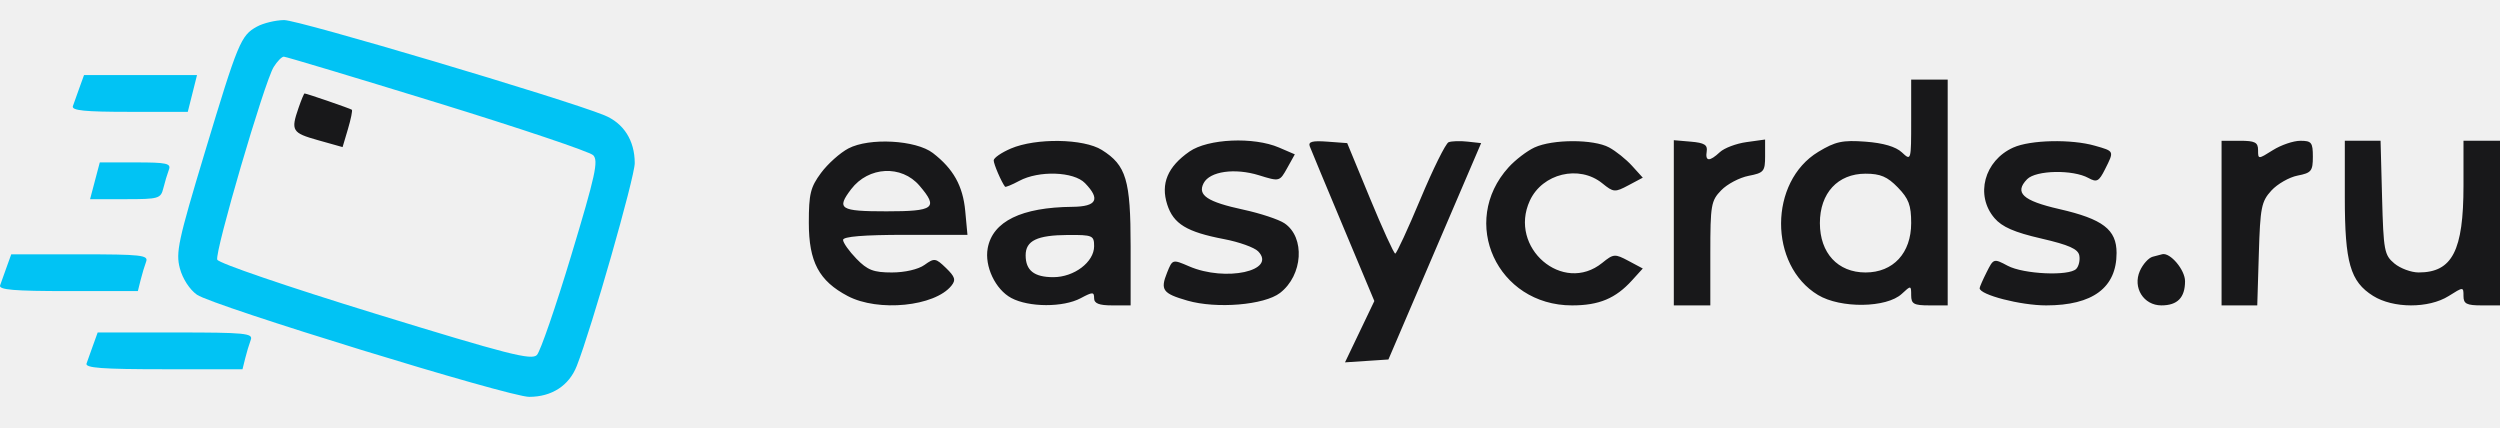
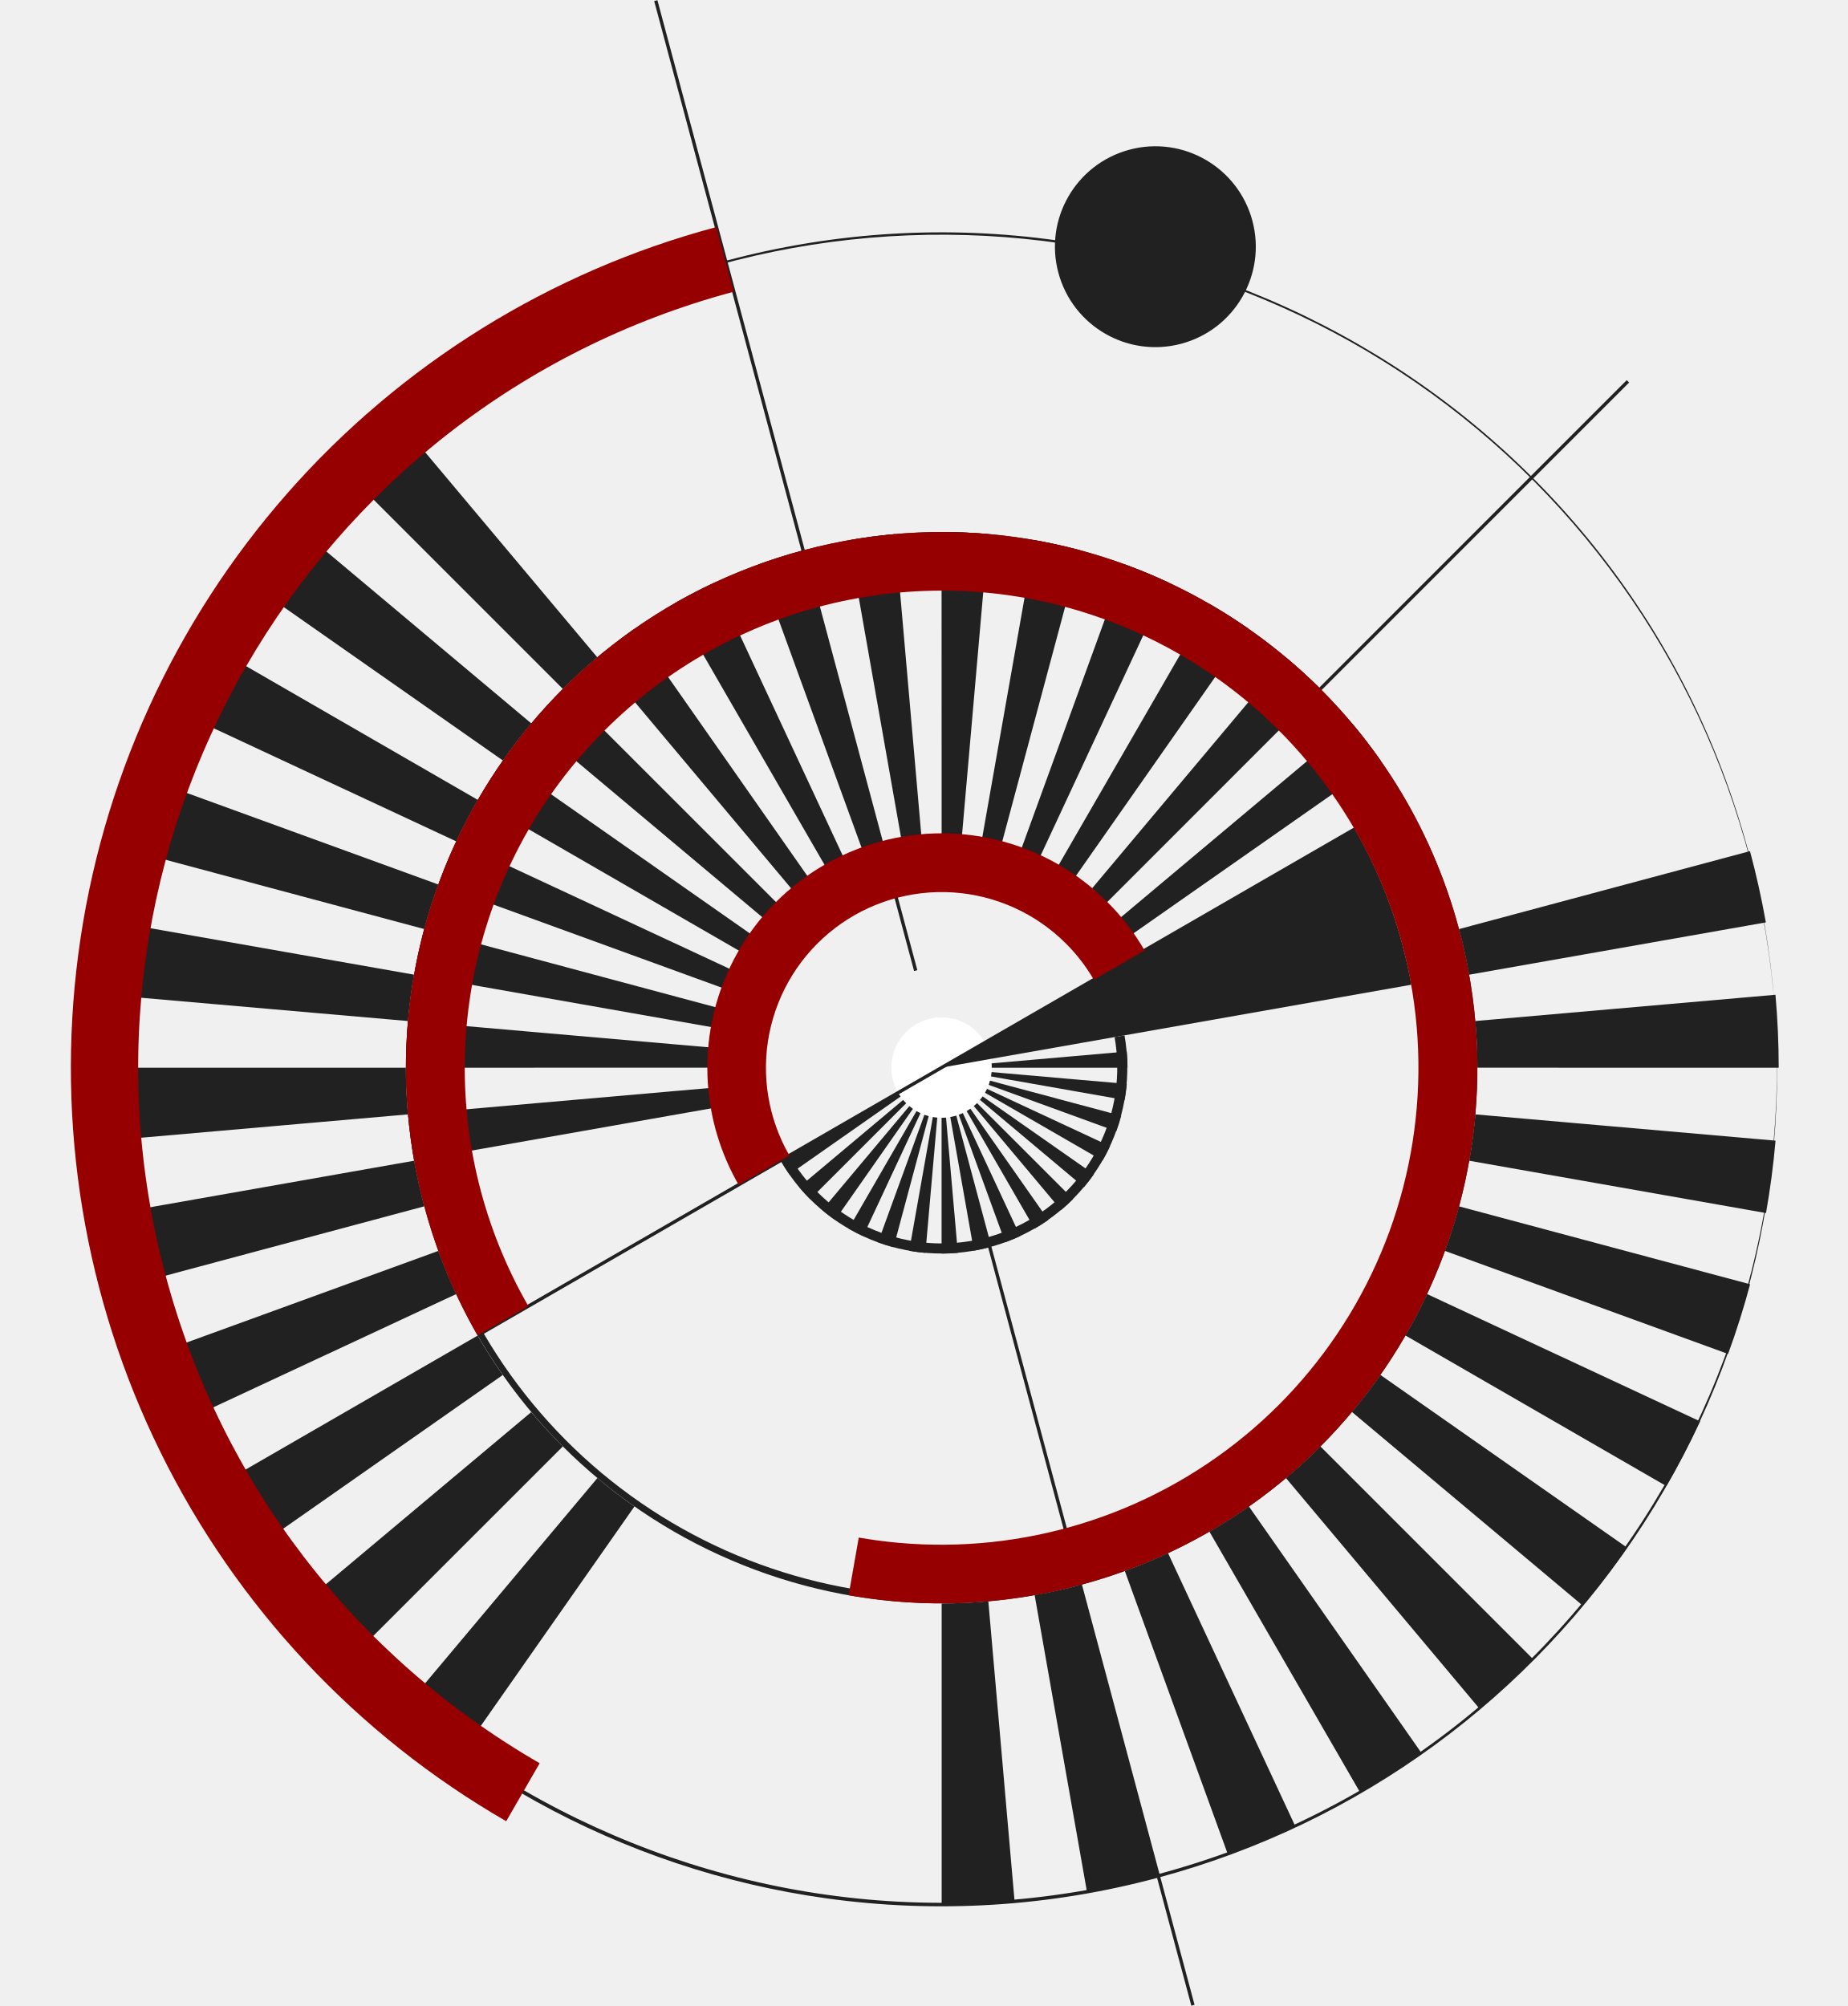
- <svg xmlns="http://www.w3.org/2000/svg" width="240" height="41" fill="none">
-   <g clip-path="url(#a)" fill-rule="evenodd" clip-rule="evenodd">
-     <path d="M24.668 2.555c-1.55.851-1.81 1.483-5.01 12.09-2.555 8.473-2.797 9.597-2.39 11.12.266 1 .94 2.037 1.641 2.529 1.514 1.061 29.967 9.807 31.893 9.804 2.174-.004 3.825-1.076 4.568-2.965 1.415-3.592 5.565-18.116 5.565-19.474 0-2.175-1.066-3.846-2.936-4.602-3.928-1.588-29.362-9.145-30.724-9.13-.824.01-1.997.293-2.607.628ZM41.97 9.863c7.903 2.433 14.642 4.7 14.977 5.038.52.526.216 1.916-2.099 9.588-1.488 4.935-2.976 9.25-3.304 9.59-.512.53-2.76-.046-15.53-3.97-8.45-2.598-15.03-4.847-15.157-5.18-.266-.699 4.524-17.055 5.416-18.496.339-.546.776-.993.972-.993.196 0 6.822 1.99 14.725 4.423ZM7.628 8.42c-.241.667-.525 1.462-.63 1.765-.147.423 1.12.552 5.419.552h5.61l.444-1.765.443-1.766H8.067L7.628 8.42Zm1.485 8.936-.466 1.765h3.386c3.212 0 3.4-.054 3.65-1.062.145-.584.384-1.379.53-1.765.23-.607-.206-.703-3.183-.703H9.58l-.467 1.765ZM.641 25.629c-.242.667-.526 1.462-.631 1.765-.148.426 1.339.551 6.517.551h6.708l.264-1.062c.145-.584.384-1.378.53-1.765.238-.624-.475-.703-6.341-.703H1.079L.641 25.63Zm8.298 7.501c-.242.668-.526 1.462-.631 1.766-.149.427 1.513.551 7.39.551h7.582l.264-1.062a19.28 19.28 0 0 1 .531-1.765c.238-.626-.55-.703-7.216-.703H9.377L8.94 33.13Z" fill="#01C3F4" />
-     <path d="M28.659 10.36c-.754 2.184-.625 2.396 1.875 3.099l2.354.662.515-1.735c.283-.955.452-1.787.375-1.85-.138-.113-4.353-1.565-4.542-1.565-.054 0-.314.625-.577 1.39Zm154.814 1.19c0 3.904-.002 3.908-.894 3.076-.584-.545-1.79-.9-3.488-1.026-2.205-.164-2.889-.017-4.528.973-4.756 2.872-4.777 10.885-.035 13.746 2.164 1.307 6.59 1.247 8.043-.108.882-.823.902-.82.902.133 0 .834.25.973 1.752.973h1.753V7.643h-3.505v3.908ZM81.45 14.248c-.8.42-1.983 1.478-2.629 2.35-1.018 1.376-1.174 2.012-1.174 4.782 0 3.76.971 5.587 3.744 7.045 2.925 1.538 8.342.995 9.944-.996.445-.552.352-.858-.516-1.698-.994-.963-1.12-.981-2.064-.3-.588.425-1.888.726-3.132.726-1.768 0-2.345-.224-3.409-1.32-.704-.726-1.28-1.539-1.28-1.806 0-.324 1.998-.486 5.97-.486h5.972l-.213-2.292c-.225-2.41-1.14-4.049-3.107-5.562-1.626-1.25-6.1-1.496-8.105-.443Zm15.587.014c-.903.387-1.643.898-1.643 1.136 0 .358.745 2.086 1.09 2.526.052.067.666-.186 1.365-.561 1.881-1.011 5.23-.898 6.309.215 1.507 1.552 1.135 2.255-1.205 2.277-4.893.046-7.654 1.393-8.132 3.967-.323 1.74.734 3.97 2.27 4.789 1.689.9 4.979.909 6.651.018 1.158-.618 1.293-.618 1.293 0 0 .503.473.689 1.752.689h1.753V23.65c0-6.374-.42-7.783-2.76-9.252-1.744-1.096-6.33-1.168-8.743-.137Zm17.155.284c-2.097 1.455-2.781 3.08-2.14 5.084.598 1.867 1.873 2.642 5.467 3.327 1.434.273 2.902.8 3.263 1.171 1.815 1.87-3.125 2.949-6.618 1.444-1.602-.69-1.606-.689-2.123.597-.67 1.667-.426 2.004 1.948 2.69 2.795.806 7.382.426 8.894-.737 2.198-1.691 2.431-5.334.428-6.686-.545-.368-2.317-.955-3.937-1.306-3.472-.75-4.428-1.387-3.825-2.547.589-1.136 2.992-1.477 5.317-.756 1.973.612 1.977.61 2.707-.698l.73-1.312-1.514-.652c-2.434-1.048-6.817-.854-8.597.381Zm11.546-.497c.124.327 1.568 3.801 3.212 7.722l2.987 7.128-1.409 2.944-1.408 2.943 2.084-.137 2.084-.138 4.45-10.386 4.451-10.386-1.31-.144c-.721-.08-1.538-.052-1.816.06-.278.113-1.492 2.563-2.697 5.445-1.205 2.881-2.296 5.241-2.423 5.245-.127.003-1.217-2.382-2.422-5.3l-2.19-5.306-1.908-.141c-1.436-.107-1.853.005-1.685.451Zm21.582.104c-.722.333-1.843 1.189-2.491 1.902-4.771 5.255-1.096 13.263 6.089 13.263 2.589 0 4.181-.665 5.758-2.406l1.031-1.136-1.375-.733c-1.302-.694-1.435-.683-2.513.191-3.772 3.058-9.034-1.457-6.956-5.97 1.206-2.618 4.738-3.465 6.956-1.667 1.078.875 1.211.885 2.513.191l1.375-.732-1.031-1.137c-.566-.625-1.561-1.422-2.212-1.77-1.485-.797-5.407-.794-7.144.005Zm13.366 7.236v7.929h3.505V24.33c0-4.655.071-5.06 1.048-6.066.574-.593 1.757-1.216 2.628-1.384 1.463-.283 1.583-.427 1.583-1.896v-1.59l-1.787.248c-.983.135-2.132.569-2.554.962-.998.932-1.425.907-1.265-.074.1-.617-.232-.821-1.515-.93l-1.643-.141v7.93Zm32.592-7.227c-2.794 1.254-3.684 4.585-1.809 6.775.729.85 1.902 1.363 4.49 1.96 2.662.617 3.539 1.007 3.655 1.632.084.451-.048 1.03-.295 1.284-.688.709-5.063.51-6.582-.3-1.334-.711-1.358-.704-2.02.617-.37.735-.672 1.426-.672 1.536 0 .636 3.927 1.652 6.385 1.652 4.475 0 6.761-1.702 6.761-5.035 0-2.25-1.312-3.252-5.509-4.215-3.514-.805-4.337-1.57-3.079-2.864.846-.87 4.395-.94 5.887-.117.802.441 1.004.336 1.591-.834.891-1.776.912-1.725-.971-2.264-2.27-.65-6.191-.563-7.832.174Zm19.992 7.254v7.902h3.427l.15-4.932c.134-4.479.244-5.038 1.203-6.09.581-.635 1.715-1.283 2.52-1.44 1.317-.254 1.464-.435 1.464-1.812 0-1.369-.127-1.53-1.206-1.528-.662 0-1.845.404-2.629.896-1.42.892-1.424.892-1.424-.002 0-.745-.296-.896-1.752-.896h-1.753v7.902Zm11.832-2.47c0 6.268.519 8.08 2.712 9.457 1.931 1.213 5.339 1.22 7.256.017 1.42-.893 1.425-.893 1.425.001 0 .745.296.897 1.752.897H240V13.513h-3.505v4.304c0 6.254-1.076 8.339-4.305 8.339-.713 0-1.76-.388-2.329-.862-.967-.806-1.045-1.22-1.182-6.322l-.145-5.46h-3.432v5.434ZM88.273 17.828c1.832 2.145 1.425 2.459-3.177 2.459-4.459 0-4.826-.23-3.386-2.125 1.666-2.19 4.84-2.352 6.563-.334Zm93.918.166c1.049 1.08 1.282 1.701 1.282 3.422 0 2.879-1.722 4.741-4.382 4.741-2.661 0-4.382-1.862-4.382-4.741 0-2.88 1.721-4.742 4.382-4.742 1.427 0 2.096.285 3.1 1.32Zm-77.156 5.646c0 1.516-1.917 2.968-3.916 2.968-1.841 0-2.657-.645-2.657-2.1 0-1.404 1.101-1.934 4.053-1.95 2.379-.013 2.52.048 2.52 1.082Zm101.613 1.01c-.388.107-.937.718-1.219 1.357-.71 1.604.357 3.31 2.066 3.31 1.541 0 2.269-.745 2.269-2.322 0-1.084-1.413-2.765-2.18-2.592-.127.029-.547.14-.936.247Z" fill="#18181A" />
+ <svg xmlns="http://www.w3.org/2000/svg" width="70" height="76" viewBox="0 0 70 76" fill="none">
+   <g clip-path="url(#clip0_82_19310)">
+     <path d="M43.896 71.132C51.475 69.09 58.026 64.307 62.277 57.709C66.529 51.111 68.179 43.169 66.906 35.423C65.633 27.678 61.53 20.681 55.39 15.79C49.251 10.899 41.514 8.463 33.68 8.954C25.846 9.445 18.474 12.828 12.993 18.447C7.512 24.066 4.314 31.52 4.018 39.364C3.723 47.208 6.351 54.882 11.393 60.897C16.435 66.913 23.532 70.841 31.306 71.921C35.513 72.507 39.795 72.239 43.896 71.132ZM27.485 9.884C44.337 5.369 61.721 15.405 66.236 32.258C70.752 49.11 60.715 66.494 43.863 71.009C27.011 75.525 9.627 65.488 5.111 48.636C0.596 31.784 10.632 14.4 27.485 9.884Z" fill="#212121" />
+     <path d="M61.629 14.402L61.719 14.492L48.495 27.716L48.406 27.626L61.629 14.402Z" fill="#212121" />
+     <path d="M35.792 41.127L35.914 41.094L45.255 75.954L45.133 75.987L35.792 41.127Z" fill="#212121" />
+     <path d="M24.784 0.041L24.906 0.008L34.753 36.756L34.63 36.789L24.784 0.041Z" fill="#212121" />
+     <path d="M30.456 20.976C25.645 22.271 21.487 25.308 18.788 29.496C16.089 33.684 15.041 38.726 15.849 43.642C16.656 48.559 19.261 53.001 23.158 56.105C27.055 59.21 31.966 60.757 36.939 60.446C41.912 60.134 46.592 57.987 50.071 54.42C53.551 50.854 55.581 46.122 55.769 41.143C55.957 36.164 54.289 31.293 51.089 27.474C47.889 23.655 43.384 21.161 38.449 20.475C35.778 20.103 33.06 20.273 30.457 20.976L30.456 20.976ZM30.424 20.853C41.248 17.953 52.375 24.377 55.275 35.201C58.175 46.025 51.752 57.151 40.927 60.051C30.103 62.952 18.977 56.528 16.077 45.704C13.176 34.88 19.6 23.753 30.424 20.853Z" fill="#212121" />
+     <path d="M42.687 39.838C42.705 40.043 42.714 40.248 42.714 40.451L35.674 40.452L42.687 39.838ZM42.474 42.273C42.421 42.471 42.359 42.667 42.288 42.859L35.674 40.452L42.474 42.273ZM41.439 44.487C41.322 44.655 41.197 44.817 41.066 44.974L35.674 40.452L41.439 44.487ZM39.712 46.217C39.545 46.334 39.372 46.444 39.194 46.546L35.674 40.452L39.712 46.217ZM35.672 40.45L37.494 47.251C37.295 47.304 37.095 47.348 36.895 47.383L35.672 40.45ZM35.672 40.45L35.057 47.464C34.852 47.446 34.648 47.419 34.445 47.384L35.672 40.45ZM35.672 40.45L32.697 46.827C32.511 46.741 32.33 46.646 32.152 46.544L35.672 40.45ZM35.672 40.45L30.694 45.428C30.55 45.284 30.412 45.133 30.279 44.975L35.672 40.45ZM35.672 40.45L29.905 44.49C29.788 44.323 29.678 44.15 29.576 43.972L35.672 40.45ZM35.672 40.45L31.637 46.215C31.469 46.098 31.307 45.973 31.15 45.842L35.672 40.45ZM35.672 40.45L33.85 47.25C33.652 47.197 33.457 47.135 33.265 47.064L35.672 40.45ZM35.672 40.45L36.285 47.463C36.08 47.481 35.876 47.49 35.672 47.49L35.672 40.45ZM38.65 46.831C38.465 46.917 38.276 46.995 38.081 47.066L35.674 40.452L38.65 46.831ZM40.652 45.429C40.508 45.574 40.357 45.712 40.199 45.844L35.674 40.452L40.652 45.429ZM42.053 43.426C41.967 43.612 41.872 43.794 41.77 43.971L35.674 40.452L42.053 43.426ZM42.689 41.067C42.67 41.271 42.643 41.474 42.608 41.675L35.674 40.452L42.689 41.067ZM42.688 39.84C42.706 40.045 42.715 40.249 42.715 40.453L35.674 40.452L42.688 39.84ZM42.689 41.067C42.67 41.271 42.643 41.474 42.608 41.675L35.674 40.452L42.689 41.067ZM42.475 42.275C42.422 42.473 42.36 42.669 42.289 42.861L35.674 40.452L42.475 42.275ZM41.439 44.487C41.322 44.655 41.197 44.817 41.066 44.974L35.674 40.452L41.439 44.487ZM39.712 46.217C39.545 46.334 39.372 46.444 39.194 46.546L35.674 40.452L39.712 46.217ZM35.672 40.45L37.494 47.251C37.295 47.304 37.095 47.348 36.895 47.383L35.672 40.45ZM35.672 40.45L35.057 47.464C34.852 47.446 34.648 47.419 34.445 47.384L35.672 40.45ZM35.672 40.45L32.697 46.827C32.511 46.741 32.33 46.646 32.152 46.544L35.672 40.45ZM35.672 40.45L30.694 45.428C30.55 45.284 30.412 45.133 30.279 44.975L35.672 40.45ZM35.672 40.45L29.905 44.49C29.788 44.323 29.678 44.15 29.576 43.972L35.672 40.45ZM35.672 40.45L31.637 46.215C31.469 46.098 31.307 45.973 31.15 45.842L35.672 40.45ZM35.672 40.45L33.85 47.25C33.652 47.197 33.457 47.135 33.265 47.064L35.672 40.45ZM35.672 40.45L36.285 47.463C36.08 47.481 35.876 47.49 35.672 47.49L35.672 40.45ZM38.65 46.831C38.465 46.917 38.276 46.995 38.081 47.066L35.674 40.452L38.65 46.831ZM40.652 45.429C40.508 45.574 40.357 45.712 40.199 45.844L35.674 40.452L40.652 45.429ZM42.053 43.426C41.967 43.612 41.872 43.794 41.77 43.971L35.674 40.452L42.053 43.426ZM42.687 39.838C42.705 40.043 42.714 40.248 42.714 40.451L35.674 40.452L42.687 39.838ZM42.688 41.065C42.669 41.27 42.642 41.473 42.606 41.673L35.674 40.452L42.688 41.065ZM42.474 42.274C42.42 42.472 42.358 42.667 42.288 42.859L35.674 40.452L42.474 42.274ZM42.053 43.426C41.967 43.612 41.871 43.794 41.769 43.971L35.674 40.452L42.053 43.426ZM41.439 44.487C41.322 44.655 41.197 44.817 41.066 44.974L35.674 40.452L41.439 44.487ZM39.712 46.217C39.545 46.334 39.372 46.444 39.194 46.546L35.674 40.452L39.712 46.217ZM35.672 40.45L37.494 47.251C37.295 47.304 37.095 47.348 36.895 47.383L35.672 40.45ZM35.672 40.45L35.057 47.464C34.852 47.446 34.648 47.419 34.445 47.384L35.672 40.45ZM35.672 40.45L32.697 46.827C32.511 46.741 32.33 46.646 32.152 46.544L35.672 40.45ZM35.672 40.45L30.694 45.428C30.55 45.284 30.412 45.133 30.279 44.975L35.672 40.45ZM35.672 40.45L29.905 44.49C29.788 44.323 29.678 44.15 29.576 43.972L35.672 40.45ZM35.672 40.45L31.637 46.215C31.469 46.098 31.307 45.973 31.15 45.842L35.672 40.45ZM35.672 40.45L33.85 47.25C33.652 47.197 33.457 47.135 33.265 47.064L35.672 40.45ZM35.672 40.45L36.285 47.463C36.08 47.481 35.876 47.49 35.672 47.49L35.672 40.45ZM38.65 46.831C38.465 46.917 38.276 46.995 38.081 47.066L35.674 40.452L38.65 46.831ZM40.652 45.429C40.508 45.574 40.357 45.712 40.199 45.844L35.674 40.452L40.652 45.429ZM42.687 39.838C42.705 40.043 42.714 40.248 42.714 40.451L35.674 40.452L42.687 39.838ZM42.688 41.065C42.669 41.27 42.642 41.473 42.606 41.673L35.674 40.452L42.688 41.065ZM42.474 42.274C42.42 42.472 42.358 42.667 42.288 42.859L35.674 40.452L42.474 42.274ZM42.053 43.426C41.967 43.612 41.871 43.794 41.769 43.971L35.674 40.452L42.053 43.426ZM41.439 44.487C41.322 44.655 41.197 44.817 41.066 44.974L35.674 40.452L41.439 44.487ZM40.652 45.428C40.507 45.572 40.356 45.711 40.199 45.842L35.674 40.452L40.652 45.428ZM39.712 46.217C39.545 46.334 39.372 46.444 39.194 46.546L35.674 40.452L39.712 46.217ZM35.672 40.45L37.494 47.251C37.295 47.304 37.095 47.348 36.895 47.383L35.672 40.45ZM35.672 40.45L35.057 47.464C34.852 47.446 34.648 47.419 34.445 47.384L35.672 40.45ZM35.672 40.45L32.697 46.827C32.511 46.741 32.33 46.646 32.152 46.544L35.672 40.45ZM35.672 40.45L30.694 45.428C30.55 45.284 30.412 45.133 30.279 44.975L35.672 40.45ZM35.672 40.45L29.905 44.49C29.788 44.323 29.678 44.15 29.576 43.972L35.672 40.45ZM35.672 40.45L31.637 46.215C31.469 46.098 31.307 45.973 31.15 45.842L35.672 40.45ZM35.672 40.45L33.85 47.25C33.652 47.197 33.457 47.135 33.265 47.064L35.672 40.45ZM35.672 40.45L36.285 47.463C36.08 47.481 35.876 47.49 35.672 47.49L35.672 40.45ZM38.65 46.831C38.465 46.917 38.276 46.995 38.081 47.066L35.674 40.452L38.65 46.831ZM42.687 39.838C42.705 40.043 42.714 40.248 42.714 40.451L35.674 40.452L42.687 39.838ZM42.688 41.065C42.669 41.27 42.642 41.473 42.606 41.673L35.674 40.452L42.688 41.065ZM42.474 42.274C42.42 42.472 42.358 42.667 42.288 42.859L35.674 40.452L42.474 42.274ZM42.053 43.426C41.967 43.612 41.871 43.794 41.769 43.971L35.674 40.452L42.053 43.426ZM41.439 44.487C41.322 44.655 41.197 44.817 41.066 44.974L35.674 40.452L41.439 44.487ZM40.652 45.428C40.507 45.572 40.356 45.711 40.199 45.842L35.674 40.452L40.652 45.428ZM39.712 46.217C39.545 46.334 39.372 46.444 39.194 46.546L35.674 40.452L39.712 46.217ZM38.649 46.83C38.465 46.915 38.275 46.993 38.081 47.064L35.674 40.452L38.649 46.83ZM35.674 40.452L37.496 47.25C37.296 47.303 37.097 47.348 36.897 47.383L35.674 40.452ZM35.674 40.452L35.059 47.466C34.855 47.447 34.65 47.421 34.447 47.386L35.674 40.452ZM35.674 40.452L32.699 46.828C32.514 46.742 32.332 46.647 32.155 46.545L35.674 40.452ZM35.674 40.452L30.697 45.429C30.552 45.285 30.414 45.134 30.282 44.977L35.674 40.452ZM35.674 40.452L29.907 44.491C29.791 44.324 29.681 44.152 29.578 43.973L35.674 40.452ZM35.674 40.452L31.639 46.217C31.471 46.099 31.309 45.975 31.152 45.843L35.674 40.452ZM35.674 40.452L33.852 47.251C33.654 47.198 33.459 47.136 33.267 47.066L35.674 40.452ZM35.674 40.452L36.288 47.464C36.083 47.482 35.878 47.491 35.675 47.491L35.674 40.452ZM42.687 39.838C42.705 40.043 42.714 40.248 42.714 40.451L35.674 40.452L42.687 39.838ZM42.688 41.065C42.669 41.27 42.642 41.473 42.606 41.673L35.674 40.452L42.688 41.065ZM42.474 42.274C42.42 42.472 42.358 42.667 42.288 42.859L35.674 40.452L42.474 42.274ZM42.053 43.426C41.967 43.612 41.871 43.794 41.769 43.971L35.674 40.452L42.053 43.426ZM41.439 44.487C41.322 44.655 41.197 44.817 41.066 44.974L35.674 40.452L41.439 44.487ZM40.652 45.428C40.507 45.572 40.356 45.711 40.199 45.842L35.674 40.452L40.652 45.428ZM39.712 46.217C39.545 46.334 39.372 46.444 39.194 46.546L35.674 40.452L39.712 46.217ZM38.649 46.83C38.465 46.915 38.275 46.993 38.081 47.064L35.674 40.452L38.649 46.83ZM35.674 40.452L37.496 47.25C37.296 47.303 37.097 47.348 36.897 47.383L35.674 40.452ZM35.674 40.452L36.288 47.464C36.083 47.482 35.878 47.491 35.675 47.491L35.674 40.452ZM35.674 40.452L35.059 47.466C34.855 47.447 34.65 47.421 34.447 47.386L35.674 40.452ZM35.674 40.452L32.699 46.828C32.514 46.742 32.332 46.647 32.155 46.545L35.674 40.452ZM35.674 40.452L30.697 45.429C30.552 45.285 30.414 45.134 30.282 44.977L35.674 40.452ZM35.674 40.452L29.907 44.491C29.791 44.324 29.681 44.152 29.578 43.973L35.674 40.452ZM35.674 40.452L31.639 46.217C31.471 46.099 31.309 45.975 31.152 45.843L35.674 40.452ZM35.674 40.452L33.852 47.251C33.654 47.198 33.459 47.136 33.267 47.066L35.674 40.452ZM42.687 39.838C42.705 40.043 42.714 40.248 42.714 40.451L35.674 40.452L42.687 39.838ZM42.688 41.065C42.669 41.27 42.642 41.473 42.606 41.673L35.674 40.452L42.688 41.065ZM42.474 42.274C42.42 42.472 42.358 42.667 42.288 42.859L35.674 40.452L42.474 42.274ZM42.053 43.426C41.967 43.612 41.871 43.794 41.769 43.971L35.674 40.452L42.053 43.426ZM41.439 44.487C41.322 44.655 41.197 44.817 41.066 44.974L35.674 40.452L41.439 44.487ZM40.652 45.428C40.507 45.572 40.356 45.711 40.199 45.842L35.674 40.452L40.652 45.428ZM39.712 46.217C39.545 46.334 39.372 46.444 39.194 46.546L35.674 40.452L39.712 46.217ZM38.649 46.83C38.465 46.915 38.275 46.993 38.081 47.064L35.674 40.452L38.649 46.83ZM35.674 40.452L37.496 47.25C37.296 47.303 37.097 47.348 36.897 47.383L35.674 40.452ZM35.674 40.452L36.288 47.464C36.083 47.482 35.878 47.491 35.675 47.491L35.674 40.452ZM35.674 40.452L35.059 47.466C34.855 47.447 34.65 47.421 34.447 47.386L35.674 40.452ZM35.674 40.452L33.852 47.251C33.654 47.198 33.459 47.136 33.267 47.066L35.674 40.452ZM35.674 40.452L32.699 46.828C32.514 46.742 32.332 46.647 32.155 46.545L35.674 40.452ZM35.674 40.452L30.697 45.429C30.552 45.285 30.414 45.134 30.282 44.977L35.674 40.452ZM35.674 40.452L29.907 44.491C29.791 44.324 29.681 44.152 29.578 43.973L35.674 40.452ZM35.674 40.452L31.639 46.217C31.471 46.099 31.309 45.975 31.152 45.843L35.674 40.452ZM42.687 39.838C42.705 40.043 42.714 40.248 42.714 40.451L35.674 40.452L42.687 39.838ZM42.688 41.065C42.669 41.27 42.642 41.473 42.606 41.673L35.674 40.452L42.688 41.065ZM42.474 42.274C42.42 42.472 42.358 42.667 42.288 42.859L35.674 40.452L42.474 42.274ZM42.053 43.426C41.967 43.612 41.871 43.794 41.769 43.971L35.674 40.452L42.053 43.426ZM41.439 44.487C41.322 44.655 41.197 44.817 41.066 44.974L35.674 40.452L41.439 44.487ZM40.652 45.428C40.507 45.572 40.356 45.711 40.199 45.842L35.674 40.452L40.652 45.428ZM39.712 46.217C39.545 46.334 39.372 46.444 39.194 46.546L35.674 40.452L39.712 46.217ZM38.649 46.83C38.465 46.915 38.275 46.993 38.081 47.064L35.674 40.452L38.649 46.83ZM35.674 40.452L37.496 47.25C37.296 47.303 37.097 47.348 36.897 47.383L35.674 40.452ZM35.674 40.452L36.288 47.464C36.083 47.482 35.878 47.491 35.675 47.491L35.674 40.452ZM35.674 40.452L35.059 47.466C34.855 47.447 34.65 47.421 34.447 47.386L35.674 40.452ZM35.674 40.452L33.852 47.251C33.654 47.198 33.459 47.136 33.267 47.066L35.674 40.452ZM35.674 40.452L32.699 46.828C32.514 46.742 32.332 46.647 32.155 46.545L35.674 40.452ZM35.674 40.452L31.639 46.217C31.471 46.099 31.309 45.975 31.152 45.843L35.674 40.452ZM35.674 40.452L30.697 45.429C30.552 45.285 30.414 45.134 30.282 44.977L35.674 40.452ZM35.674 40.452L29.907 44.491C29.791 44.324 29.681 44.152 29.578 43.973L35.674 40.452ZM4.45 45.957L15.691 43.975C15.794 44.551 15.922 45.127 16.075 45.703L5.051 48.657C4.81 47.759 4.61 46.859 4.45 45.957ZM29.907 44.491C29.791 44.324 29.681 44.152 29.578 43.973L35.674 40.452L29.907 44.491ZM30.282 44.978L35.674 40.452L30.697 45.429C30.552 45.285 30.414 45.134 30.282 44.977L30.282 44.978ZM31.151 45.845L35.674 40.452L31.639 46.217C31.47 46.1 31.307 45.975 31.15 45.843L31.151 45.845ZM32.156 46.549L35.674 40.452L32.699 46.828C32.515 46.747 32.332 46.649 32.155 46.547L32.156 46.549ZM33.268 47.068L35.674 40.452L33.852 47.251C33.654 47.198 33.459 47.136 33.267 47.066L33.268 47.068ZM34.453 47.386L35.674 40.452L35.059 47.466C34.856 47.448 34.653 47.42 34.452 47.384L34.453 47.386ZM35.675 47.493L35.674 40.452L36.288 47.464C36.083 47.482 35.878 47.491 35.675 47.491L35.675 47.493ZM36.897 47.385L35.674 40.452L37.496 47.25C37.296 47.303 37.097 47.348 36.897 47.383L36.897 47.385ZM38.082 47.067L35.674 40.452L38.65 46.831C38.465 46.917 38.276 46.995 38.081 47.066L38.082 47.067ZM39.194 46.55L35.674 40.452L39.714 46.218C39.546 46.336 39.373 46.446 39.194 46.548L39.194 46.55ZM40.2 45.846L35.674 40.452L40.652 45.429C40.508 45.574 40.357 45.712 40.199 45.844L40.2 45.846ZM41.067 44.978L35.674 40.452L41.439 44.487C41.322 44.656 41.198 44.819 41.066 44.976L41.067 44.978ZM41.77 43.971L35.674 40.452L42.051 43.427C41.967 43.612 41.873 43.793 41.77 43.971ZM42.288 42.859L35.674 40.452L42.474 42.273C42.421 42.471 42.359 42.667 42.288 42.859ZM42.689 41.067C42.67 41.271 42.643 41.474 42.608 41.675L35.674 40.452L42.689 41.067ZM42.714 40.452L35.674 40.452L42.687 39.838C42.705 40.043 42.714 40.248 42.714 40.451L42.714 40.452ZM35.674 40.452L30.697 45.429C30.552 45.285 30.414 45.134 30.282 44.977L35.674 40.452ZM35.674 40.452L29.907 44.491C29.791 44.324 29.681 44.152 29.578 43.973L35.674 40.452ZM35.674 40.452L31.639 46.217C31.471 46.099 31.309 45.975 31.152 45.843L35.674 40.452ZM35.674 40.452L32.699 46.828C32.514 46.742 32.332 46.647 32.155 46.545L35.674 40.452ZM35.674 40.452L33.852 47.251C33.654 47.198 33.459 47.136 33.267 47.066L35.674 40.452ZM35.674 40.452L35.059 47.466C34.855 47.447 34.65 47.421 34.447 47.386L35.674 40.452ZM35.674 40.452L36.288 47.464C36.083 47.482 35.878 47.491 35.675 47.491L35.674 40.452ZM35.674 40.452L37.496 47.25C37.296 47.303 37.097 47.348 36.897 47.383L35.674 40.452ZM38.65 46.831C38.465 46.917 38.276 46.995 38.081 47.066L35.674 40.452L38.65 46.831ZM39.712 46.218C39.545 46.335 39.373 46.445 39.194 46.548L35.674 40.452L39.712 46.218ZM40.652 45.429C40.507 45.574 40.356 45.712 40.199 45.844L35.674 40.452L40.652 45.429ZM41.439 44.487C41.322 44.655 41.197 44.817 41.066 44.974L35.674 40.452L41.439 44.487ZM42.053 43.424C41.967 43.61 41.872 43.792 41.769 43.969L35.674 40.452L42.053 43.424ZM42.474 42.272C42.421 42.47 42.359 42.665 42.288 42.857L35.674 40.452L42.474 42.272ZM42.689 41.067C42.67 41.271 42.643 41.474 42.608 41.675L35.674 40.452L42.689 41.067ZM42.688 39.84C42.706 40.045 42.715 40.249 42.715 40.453L35.674 40.452L42.688 39.84ZM35.674 40.452L32.699 46.828C32.514 46.742 32.332 46.647 32.155 46.545L35.674 40.452ZM35.674 40.452L30.697 45.429C30.552 45.285 30.414 45.134 30.282 44.977L35.674 40.452ZM35.674 40.452L29.907 44.491C29.791 44.324 29.681 44.152 29.578 43.973L35.674 40.452ZM35.674 40.452L31.639 46.217C31.471 46.099 31.309 45.975 31.152 45.843L35.674 40.452ZM35.674 40.452L33.852 47.251C33.654 47.198 33.459 47.136 33.267 47.066L35.674 40.452ZM35.674 40.452L35.059 47.466C34.855 47.447 34.65 47.421 34.447 47.386L35.674 40.452ZM35.674 40.452L36.288 47.464C36.083 47.482 35.878 47.491 35.675 47.491L35.674 40.452ZM35.674 40.452L37.496 47.25C37.296 47.303 37.097 47.348 36.897 47.383L35.674 40.452ZM38.65 46.831C38.465 46.917 38.276 46.995 38.081 47.066L35.674 40.452L38.65 46.831ZM39.712 46.218C39.545 46.335 39.373 46.445 39.194 46.548L35.674 40.452L39.712 46.218ZM40.652 45.429C40.507 45.574 40.356 45.712 40.199 45.844L35.674 40.452L40.652 45.429ZM41.439 44.487C41.322 44.655 41.197 44.817 41.066 44.974L35.674 40.452L41.439 44.487ZM42.053 43.424C41.967 43.61 41.872 43.792 41.769 43.969L35.674 40.452L42.053 43.424ZM42.474 42.272C42.421 42.47 42.359 42.665 42.288 42.857L35.674 40.452L42.474 42.272ZM42.689 41.067C42.67 41.271 42.643 41.474 42.608 41.675L35.674 40.452L42.689 41.067ZM42.688 39.84C42.706 40.045 42.715 40.249 42.715 40.453L35.674 40.452L42.688 39.84ZM35.674 40.452L35.059 47.466C34.855 47.447 34.65 47.421 34.447 47.386L35.674 40.452ZM35.674 40.452L32.699 46.828C32.514 46.742 32.332 46.647 32.155 46.545L35.674 40.452ZM35.674 40.452L30.697 45.429C30.552 45.285 30.414 45.134 30.282 44.977L35.674 40.452ZM35.674 40.452L29.907 44.491C29.791 44.324 29.681 44.152 29.578 43.973L35.674 40.452ZM35.674 40.452L31.639 46.217C31.471 46.099 31.309 45.975 31.152 45.843L35.674 40.452ZM35.674 40.452L33.852 47.251C33.654 47.198 33.459 47.136 33.267 47.066L35.674 40.452ZM35.674 40.452L36.288 47.464C36.083 47.482 35.878 47.491 35.675 47.491L35.674 40.452ZM35.674 40.452L37.496 47.25C37.296 47.303 37.097 47.348 36.897 47.383L35.674 40.452ZM38.65 46.831C38.465 46.917 38.276 46.995 38.081 47.066L35.674 40.452L38.65 46.831ZM39.712 46.218C39.545 46.335 39.373 46.445 39.194 46.548L35.674 40.452L39.712 46.218ZM40.652 45.429C40.507 45.574 40.356 45.712 40.199 45.844L35.674 40.452L40.652 45.429ZM41.439 44.487C41.322 44.655 41.197 44.817 41.066 44.974L35.674 40.452L41.439 44.487ZM42.053 43.424C41.967 43.61 41.872 43.792 41.769 43.969L35.674 40.452L42.053 43.424ZM42.474 42.272C42.421 42.47 42.359 42.665 42.288 42.857L35.674 40.452L42.474 42.272ZM42.689 41.067C42.67 41.271 42.643 41.474 42.608 41.675L35.674 40.452L42.689 41.067ZM42.688 39.84C42.706 40.045 42.715 40.249 42.715 40.453L35.674 40.452L42.688 39.84ZM35.674 40.452L37.496 47.25C37.296 47.303 37.097 47.348 36.897 47.383L35.674 40.452ZM35.674 40.452L35.059 47.466C34.855 47.447 34.65 47.421 34.447 47.386L35.674 40.452ZM35.674 40.452L32.699 46.828C32.514 46.742 32.332 46.647 32.155 46.545L35.674 40.452ZM35.674 40.452L30.697 45.429C30.552 45.285 30.414 45.134 30.282 44.977L35.674 40.452ZM35.674 40.452L29.907 44.491C29.791 44.324 29.681 44.152 29.578 43.973L35.674 40.452ZM35.674 40.452L31.639 46.217C31.471 46.099 31.309 45.975 31.152 45.843L35.674 40.452ZM35.674 40.452L33.852 47.251C33.654 47.198 33.459 47.136 33.267 47.066L35.674 40.452ZM35.674 40.452L36.288 47.464C36.083 47.482 35.878 47.491 35.675 47.491L35.674 40.452ZM38.65 46.831C38.465 46.917 38.276 46.995 38.081 47.066L35.674 40.452L38.65 46.831ZM39.712 46.218C39.545 46.335 39.373 46.445 39.194 46.548L35.674 40.452L39.712 46.218ZM40.652 45.429C40.507 45.574 40.356 45.712 40.199 45.844L35.674 40.452L40.652 45.429ZM41.439 44.487C41.322 44.655 41.197 44.817 41.066 44.974L35.674 40.452L41.439 44.487ZM42.053 43.424C41.967 43.61 41.872 43.792 41.769 43.969L35.674 40.452L42.053 43.424ZM42.474 42.272C42.421 42.47 42.359 42.665 42.288 42.857L35.674 40.452L42.474 42.272ZM42.689 41.067C42.67 41.271 42.643 41.474 42.608 41.675L35.674 40.452L42.689 41.067ZM42.688 39.84C42.706 40.045 42.715 40.249 42.715 40.453L35.674 40.452L42.688 39.84ZM39.713 46.221C39.547 46.337 39.374 46.447 39.195 46.55L35.674 40.452L39.713 46.221ZM35.674 40.454L37.495 47.25C37.295 47.304 37.096 47.348 36.896 47.383L35.674 40.454ZM35.674 40.454L35.059 47.468C34.854 47.45 34.65 47.423 34.446 47.388L35.674 40.454ZM35.674 40.454L32.699 46.831C32.513 46.745 32.331 46.65 32.154 46.547L35.674 40.454ZM35.674 40.454L30.696 45.431C30.552 45.287 30.413 45.136 30.281 44.979L35.674 40.454ZM35.674 40.454L29.907 44.493C29.79 44.327 29.68 44.154 29.578 43.975L35.674 40.454ZM35.674 40.454L31.639 46.219C31.471 46.101 31.308 45.977 31.151 45.845L35.674 40.454ZM35.674 40.454L33.852 47.254C33.654 47.2 33.459 47.138 33.266 47.068L35.674 40.454ZM35.674 40.454L36.287 47.466C36.082 47.484 35.877 47.493 35.674 47.493L35.674 40.454ZM38.65 46.831C38.465 46.917 38.276 46.995 38.081 47.066L35.674 40.452L38.65 46.831ZM40.652 45.429C40.508 45.574 40.357 45.712 40.199 45.844L35.674 40.452L40.652 45.429ZM41.439 44.487C41.322 44.655 41.197 44.817 41.066 44.974L35.674 40.452L41.439 44.487ZM42.053 43.424C41.967 43.61 41.872 43.792 41.769 43.969L35.674 40.452L42.053 43.424ZM42.474 42.272C42.421 42.47 42.359 42.665 42.288 42.857L35.674 40.452L42.474 42.272ZM42.689 41.067C42.67 41.271 42.643 41.474 42.608 41.675L35.674 40.452L42.689 41.067ZM42.688 39.84C42.706 40.045 42.715 40.249 42.715 40.453L35.674 40.452L42.688 39.84ZM41.44 44.49C41.322 44.658 41.198 44.821 41.066 44.978L35.674 40.452L41.44 44.49ZM39.712 46.221C39.545 46.338 39.373 46.448 39.194 46.55L35.674 40.452L39.712 46.221ZM35.672 40.454L37.494 47.251C37.294 47.304 37.094 47.349 36.895 47.384L35.672 40.454ZM35.672 40.454L35.057 47.468C34.852 47.45 34.648 47.423 34.445 47.388L35.672 40.454ZM35.672 40.454L32.697 46.831C32.512 46.745 32.33 46.65 32.153 46.548L35.672 40.454ZM35.672 40.454L30.695 45.432C30.55 45.288 30.412 45.137 30.28 44.979L35.672 40.454ZM35.672 40.454L29.905 44.494C29.789 44.327 29.679 44.154 29.576 43.975L35.672 40.454ZM35.672 40.454L31.637 46.219C31.469 46.102 31.307 45.977 31.15 45.845L35.672 40.454ZM35.672 40.454L33.851 47.254C33.653 47.201 33.457 47.139 33.265 47.068L35.672 40.454ZM35.672 40.454L36.286 47.467C36.081 47.485 35.876 47.494 35.673 47.494L35.672 40.454ZM38.65 46.831C38.465 46.917 38.276 46.995 38.081 47.066L35.674 40.452L38.65 46.831ZM40.652 45.429C40.508 45.574 40.357 45.712 40.199 45.844L35.674 40.452L40.652 45.429ZM42.053 43.426C41.967 43.612 41.872 43.794 41.77 43.971L35.674 40.452L42.053 43.426ZM42.474 42.273C42.421 42.471 42.359 42.667 42.288 42.859L35.674 40.452L42.474 42.273ZM42.689 41.067C42.67 41.271 42.643 41.474 42.608 41.675L35.674 40.452L42.689 41.067ZM42.688 39.84C42.706 40.045 42.715 40.249 42.715 40.453L35.674 40.452L42.688 39.84ZM42.475 42.275C42.422 42.473 42.36 42.668 42.29 42.861L35.674 40.452L42.475 42.275ZM41.439 44.487C41.322 44.655 41.197 44.817 41.066 44.974L35.674 40.452L41.439 44.487ZM39.712 46.217C39.545 46.334 39.372 46.444 39.194 46.546L35.674 40.452L39.712 46.217ZM35.672 40.45L37.494 47.251C37.295 47.304 37.095 47.348 36.895 47.383L35.672 40.45ZM35.672 40.45L35.057 47.464C34.852 47.446 34.648 47.419 34.445 47.384L35.672 40.45ZM35.672 40.45L32.697 46.827C32.511 46.741 32.33 46.646 32.152 46.544L35.672 40.45ZM35.672 40.45L30.694 45.428C30.55 45.284 30.412 45.133 30.279 44.975L35.672 40.45ZM35.672 40.45L29.905 44.49C29.788 44.323 29.678 44.15 29.576 43.972L35.672 40.45ZM35.672 40.45L31.637 46.215C31.469 46.098 31.307 45.973 31.15 45.842L35.672 40.45ZM35.672 40.45L33.85 47.25C33.652 47.197 33.457 47.135 33.265 47.064L35.672 40.45ZM35.672 40.45L36.285 47.463C36.08 47.481 35.876 47.49 35.672 47.49L35.672 40.45ZM38.65 46.831C38.465 46.917 38.276 46.995 38.081 47.066L35.674 40.452L38.65 46.831ZM40.652 45.429C40.508 45.574 40.357 45.712 40.199 45.844L35.674 40.452L40.652 45.429ZM42.053 43.426C41.967 43.612 41.872 43.794 41.77 43.971L35.674 40.452L42.053 43.426ZM42.689 41.067C42.67 41.271 42.643 41.474 42.608 41.675L35.674 40.452L42.689 41.067ZM42.688 39.84C42.706 40.045 42.715 40.249 42.715 40.453L35.674 40.452L42.688 39.84ZM42.688 39.84C42.706 40.045 42.715 40.249 42.715 40.453L35.674 40.452L42.688 39.84ZM42.475 42.275C42.422 42.473 42.36 42.668 42.29 42.861L35.674 40.452L42.475 42.275ZM41.439 44.487C41.322 44.655 41.197 44.817 41.066 44.974L35.674 40.452L41.439 44.487ZM39.712 46.217C39.545 46.334 39.372 46.444 39.194 46.546L35.674 40.452L39.712 46.217ZM35.672 40.45L37.494 47.251C37.295 47.304 37.095 47.348 36.895 47.383L35.672 40.45ZM35.672 40.45L35.057 47.464C34.852 47.446 34.648 47.419 34.445 47.384L35.672 40.45ZM35.672 40.45L32.697 46.827C32.511 46.741 32.33 46.646 32.152 46.544L35.672 40.45ZM35.672 40.45L30.694 45.428C30.55 45.284 30.412 45.133 30.279 44.975L35.672 40.45ZM35.672 40.45L29.905 44.49C29.788 44.323 29.678 44.15 29.576 43.972L35.672 40.45ZM35.672 40.45L31.637 46.215C31.469 46.098 31.307 45.973 31.15 45.842L35.672 40.45ZM35.672 40.45L33.85 47.25C33.652 47.197 33.457 47.135 33.265 47.064L35.672 40.45ZM35.672 40.45L36.285 47.463C36.08 47.481 35.876 47.49 35.672 47.49L35.672 40.45ZM38.65 46.831C38.465 46.917 38.276 46.995 38.081 47.066L35.674 40.452L38.65 46.831ZM40.652 45.429C40.508 45.574 40.357 45.712 40.199 45.844L35.674 40.452L40.652 45.429ZM42.053 43.426C41.967 43.612 41.872 43.794 41.77 43.971L35.674 40.452L42.053 43.426ZM42.689 41.067C42.67 41.271 42.643 41.474 42.608 41.675L35.674 40.452L42.689 41.067ZM5.881 29.607L16.607 33.511C16.405 34.065 16.227 34.627 16.074 35.199L5.048 32.245C5.286 31.351 5.563 30.472 5.881 29.607ZM11.386 20.072L20.13 27.409C19.75 27.86 19.391 28.329 19.053 28.813L9.705 22.268C10.232 21.512 10.792 20.779 11.386 20.072ZM52.295 52.09L61.644 58.635C61.116 59.389 60.556 60.121 59.962 60.83L51.219 53.495C51.598 53.042 51.957 52.574 52.295 52.09ZM50.023 54.799L58.094 62.871C57.444 63.522 56.765 64.146 56.056 64.742L48.718 55.997C49.173 55.617 49.608 55.218 50.024 54.801L50.023 54.799ZM47.315 57.075L53.864 66.431C53.112 66.958 52.335 67.453 51.531 67.916L45.819 58.029C46.335 57.731 46.834 57.414 47.315 57.077L47.315 57.075ZM44.25 58.841L49.072 69.19C48.242 69.577 47.39 69.929 46.515 70.246L42.614 59.52C43.174 59.317 43.719 59.091 44.251 58.843L44.25 58.841ZM39.197 60.432C39.774 60.332 40.35 60.205 40.926 60.051L43.88 71.075C42.982 71.316 42.082 71.516 41.18 71.676L39.197 60.432ZM42.687 39.838C42.705 40.043 42.714 40.248 42.714 40.451L35.674 40.452L42.687 39.838ZM42.474 42.273C42.421 42.471 42.359 42.667 42.288 42.859L35.674 40.452L42.474 42.273ZM41.439 44.487C41.322 44.655 41.197 44.817 41.066 44.974L35.674 40.452L41.439 44.487ZM39.712 46.217C39.545 46.334 39.372 46.444 39.194 46.546L35.674 40.452L39.712 46.217ZM35.672 40.45L37.494 47.251C37.295 47.304 37.095 47.348 36.895 47.383L35.672 40.45ZM35.672 40.45L35.057 47.464C34.852 47.446 34.648 47.419 34.445 47.384L35.672 40.45ZM35.672 40.45L32.697 46.827C32.511 46.741 32.33 46.646 32.152 46.544L35.672 40.45ZM35.672 40.45L30.694 45.428C30.55 45.284 30.412 45.133 30.279 44.975L35.672 40.45ZM15.457 42.22L28.66 41.065C28.678 41.268 28.705 41.471 28.741 41.675L15.689 43.976C15.586 43.39 15.509 42.805 15.457 42.22ZM15.454 38.683L28.66 39.837C28.642 40.039 28.634 40.244 28.634 40.45L15.377 40.452C15.378 39.858 15.405 39.269 15.456 38.683L15.454 38.683ZM28.742 39.229L15.687 36.927C15.79 36.343 15.918 35.767 16.07 35.201L28.871 38.632C28.821 38.827 28.778 39.026 28.742 39.229ZM29.06 38.044L16.607 33.511C16.808 32.956 17.034 32.412 17.285 31.877L29.296 37.477C29.209 37.663 29.13 37.852 29.06 38.044ZM29.579 36.932L18.103 30.306C18.398 29.796 18.715 29.298 19.054 28.814L29.91 36.416C29.79 36.58 29.681 36.755 29.579 36.932ZM30.282 35.927L20.13 27.409C20.509 26.957 20.907 26.522 21.325 26.104L30.697 35.474C30.552 35.619 30.414 35.77 30.282 35.927ZM31.149 35.059L22.629 24.904C23.08 24.526 23.548 24.167 24.034 23.826L31.636 34.684C31.467 34.803 31.305 34.927 31.149 35.059ZM29.907 44.491C29.791 44.324 29.681 44.152 29.578 43.973L35.674 40.452L29.907 44.491ZM32.155 34.355L25.527 22.875C26.034 22.582 26.558 22.311 27.098 22.06L32.7 34.072C32.513 34.159 32.331 34.253 32.155 34.355ZM28.734 21.384C29.284 21.184 29.847 21.007 30.423 20.852L33.853 33.653C33.653 33.707 33.458 33.768 33.267 33.837L28.734 21.384ZM33.906 20.235L35.061 33.439C34.858 33.457 34.656 33.484 34.452 33.52L32.151 20.468C32.736 20.365 33.322 20.287 33.906 20.235ZM37.443 20.233L36.288 33.438C36.085 33.42 35.88 33.411 35.674 33.412L35.671 20.157C36.267 20.156 36.857 20.182 37.443 20.233ZM40.926 20.849L37.496 33.65C37.298 33.597 37.099 33.553 36.897 33.518L39.199 20.464C39.782 20.568 40.358 20.696 40.926 20.849ZM44.249 22.06L38.65 34.075C38.464 33.988 38.275 33.909 38.082 33.839L42.615 21.384C43.17 21.586 43.715 21.813 44.249 22.062L44.249 22.06ZM47.312 23.828L39.711 34.684C39.543 34.566 39.37 34.456 39.193 34.354L45.819 22.88C46.331 23.175 46.828 23.492 47.312 23.831L47.312 23.828ZM50.021 26.1L40.651 35.472C40.505 35.327 40.354 35.189 40.197 35.057L48.717 24.907C49.169 25.286 49.605 25.684 50.025 26.103L50.021 26.1ZM52.3 28.811L41.441 36.412C41.323 36.243 41.198 36.081 41.067 35.925L51.222 27.406C51.6 27.857 51.959 28.325 52.3 28.811ZM35.674 40.452L31.639 46.217C31.471 46.099 31.309 45.975 31.152 45.843L35.674 40.452ZM35.674 40.452L33.852 47.251C33.654 47.198 33.459 47.136 33.267 47.066L35.674 40.452ZM35.674 40.452L36.288 47.464C36.083 47.482 35.878 47.491 35.675 47.491L35.674 40.452ZM38.65 46.831C38.465 46.917 38.276 46.995 38.081 47.066L35.674 40.452L38.65 46.831ZM40.652 45.429C40.508 45.574 40.357 45.712 40.199 45.844L35.674 40.452L40.652 45.429ZM42.053 43.426C41.967 43.612 41.872 43.794 41.77 43.971L35.674 40.452L42.053 43.426ZM42.689 41.067C42.67 41.271 42.643 41.474 42.608 41.675L35.674 40.452L42.689 41.067ZM35.675 60.749C36.261 60.748 36.85 60.722 37.443 60.669L38.438 72.041C37.514 72.123 36.593 72.164 35.675 72.164L35.675 60.749ZM22.632 55.998C23.084 56.378 23.552 56.737 24.036 57.074L17.49 66.424C16.736 65.896 16.004 65.335 15.294 64.742L22.632 55.998ZM20.125 53.5C20.508 53.953 20.907 54.386 21.322 54.8L13.25 62.871C12.599 62.221 11.975 61.542 11.378 60.834L20.125 53.5ZM18.096 50.6C18.392 51.114 18.709 51.611 19.047 52.093L9.695 58.641C9.168 57.89 8.672 57.112 8.209 56.308L18.096 50.6ZM54.064 49.027L64.408 53.85C64.019 54.686 63.593 55.504 63.131 56.303L53.246 50.597C53.541 50.086 53.814 49.562 54.064 49.027ZM55.274 45.704L66.302 48.656C66.063 49.551 65.785 50.431 65.468 51.296L54.742 47.392C54.944 46.839 55.122 46.275 55.276 45.702L55.274 45.704ZM55.894 42.22L67.266 43.215C67.186 44.138 67.065 45.053 66.905 45.958L55.662 43.976C55.764 43.397 55.841 42.811 55.894 42.22ZM55.891 38.683L67.263 37.688C67.345 38.613 67.386 39.534 67.386 40.452L55.97 40.451C55.971 39.865 55.945 39.276 55.891 38.683L55.891 38.683ZM55.274 35.2L66.298 32.246C66.539 33.144 66.739 34.044 66.899 34.946L55.657 36.928C55.555 36.352 55.428 35.776 55.274 35.2ZM15.29 16.159L22.629 24.904C22.176 25.286 21.741 25.685 21.325 26.102L13.254 18.03C13.903 17.378 14.581 16.754 15.29 16.159ZM8.218 24.6L18.103 30.306C17.808 30.817 17.535 31.341 17.285 31.876L6.941 27.053C7.331 26.217 7.756 25.399 8.218 24.6ZM4.444 34.945L15.687 36.927C15.585 37.507 15.508 38.092 15.456 38.683L4.084 37.691C4.163 36.766 4.283 35.851 4.444 34.945ZM3.963 40.452L15.377 40.452C15.377 41.039 15.403 41.628 15.457 42.22L4.084 43.215C4.003 42.291 3.963 41.369 3.963 40.452ZM16.607 47.392C16.809 47.95 17.035 48.495 17.283 49.028L6.936 53.852C6.55 53.023 6.198 52.17 5.881 51.296L16.607 47.392Z" fill="#212121" />
+     <path d="M36.163 42.284C35.148 42.556 34.105 41.954 33.833 40.939C33.561 39.925 34.163 38.881 35.178 38.609C36.193 38.338 37.236 38.94 37.508 39.955C37.78 40.969 37.178 42.013 36.163 42.284Z" fill="white" />
+     <path d="M18.128 50.649L48.543 33.089L51.36 31.463L51.296 31.352L48.48 32.978L18.065 50.539L18.128 50.649Z" fill="#212121" />
+     <path d="M29.903 43.779C30.193 44.284 30.549 44.748 30.962 45.158C31.963 46.16 33.257 46.816 34.657 47.032C36.056 47.247 37.488 47.011 38.744 46.357C40 45.703 41.015 44.665 41.641 43.395C42.268 42.125 42.472 40.688 42.226 39.294L42.602 39.227C42.862 40.702 42.645 42.221 41.983 43.564C41.32 44.907 40.247 46.004 38.919 46.696C37.59 47.387 36.076 47.637 34.596 47.409C33.116 47.182 31.747 46.488 30.688 45.429C30.254 44.995 29.879 44.504 29.575 43.97L29.903 43.779Z" fill="#212121" />
+     <path d="M44.755 13.022C42.726 13.566 40.64 12.361 40.096 10.332C39.552 8.302 40.757 6.216 42.786 5.672C44.816 5.128 46.902 6.333 47.446 8.362C47.989 10.392 46.785 12.478 44.755 13.022Z" fill="#212121" />
+     <path d="M35.669 40.447L37.542 40.116L40.95 39.516L53.468 37.308C53.377 36.793 53.262 36.28 53.125 35.769C52.718 34.243 52.113 32.777 51.325 31.408L40.313 37.766L37.316 39.496L35.669 40.447Z" fill="#212121" />
+     <path d="M30.422 20.851C33.283 20.08 36.279 19.948 39.197 20.463C46.717 21.795 53.165 27.335 55.272 35.199C58.173 46.023 51.749 57.149 40.925 60.049C38.063 60.82 35.067 60.953 32.149 60.437L32.534 58.252C32.751 58.29 32.97 58.325 33.19 58.355C37.88 59.002 42.636 57.783 46.438 54.961C50.239 52.138 52.781 47.937 53.517 43.26C54.254 38.583 53.126 33.803 50.376 29.949C47.626 26.095 43.474 23.473 38.812 22.648C38.595 22.61 38.377 22.575 38.157 22.544C34.805 22.084 31.392 22.573 28.305 23.955C25.217 25.337 22.579 27.557 20.69 30.363C18.801 33.169 17.737 36.449 17.618 39.83C17.499 43.21 18.33 46.556 20.018 49.488L18.094 50.598C17.21 49.061 16.531 47.415 16.074 45.702C13.174 34.877 19.597 23.751 30.422 20.851Z" fill="#960000" />
+     <path d="M33.376 31.875C34.881 31.471 36.466 31.47 37.972 31.873C39.477 32.276 40.85 33.07 41.951 34.173C42.501 34.721 42.976 35.339 43.363 36.011L41.44 37.121C41.149 36.618 40.792 36.154 40.38 35.744C39.238 34.603 37.719 33.916 36.108 33.811C34.497 33.706 32.903 34.19 31.622 35.172C30.341 36.155 29.461 37.57 29.145 39.154C28.83 40.737 29.101 42.381 29.907 43.78L27.984 44.89C27.304 43.711 26.905 42.39 26.816 41.032C26.728 39.673 26.953 38.312 27.474 37.055C27.995 35.797 28.798 34.676 29.822 33.778C30.845 32.88 32.061 32.229 33.376 31.875Z" fill="#960000" />
+     <path d="M19.177 68.999L20.445 66.803C13.41 62.737 8.378 56.176 6.275 48.328C1.931 32.117 11.585 15.395 27.796 11.052L27.139 8.602C20.838 10.285 15.178 13.8 10.875 18.702C6.572 23.604 3.82 29.672 2.968 36.138C2.115 42.605 3.2 49.179 6.086 55.028C8.971 60.878 13.527 65.74 19.177 68.999Z" fill="#960000" />
  </g>
  <defs>
-     <clipPath id="a">
-       <path fill="#fff" transform="translate(0 .5)" d="M0 0h240v40H0z" />
+     <clipPath id="clip0_82_19310">
+       <rect width="69.67" height="76" fill="white" transform="matrix(-1 0 0 1 69.6719 0)" />
    </clipPath>
  </defs>
</svg>
